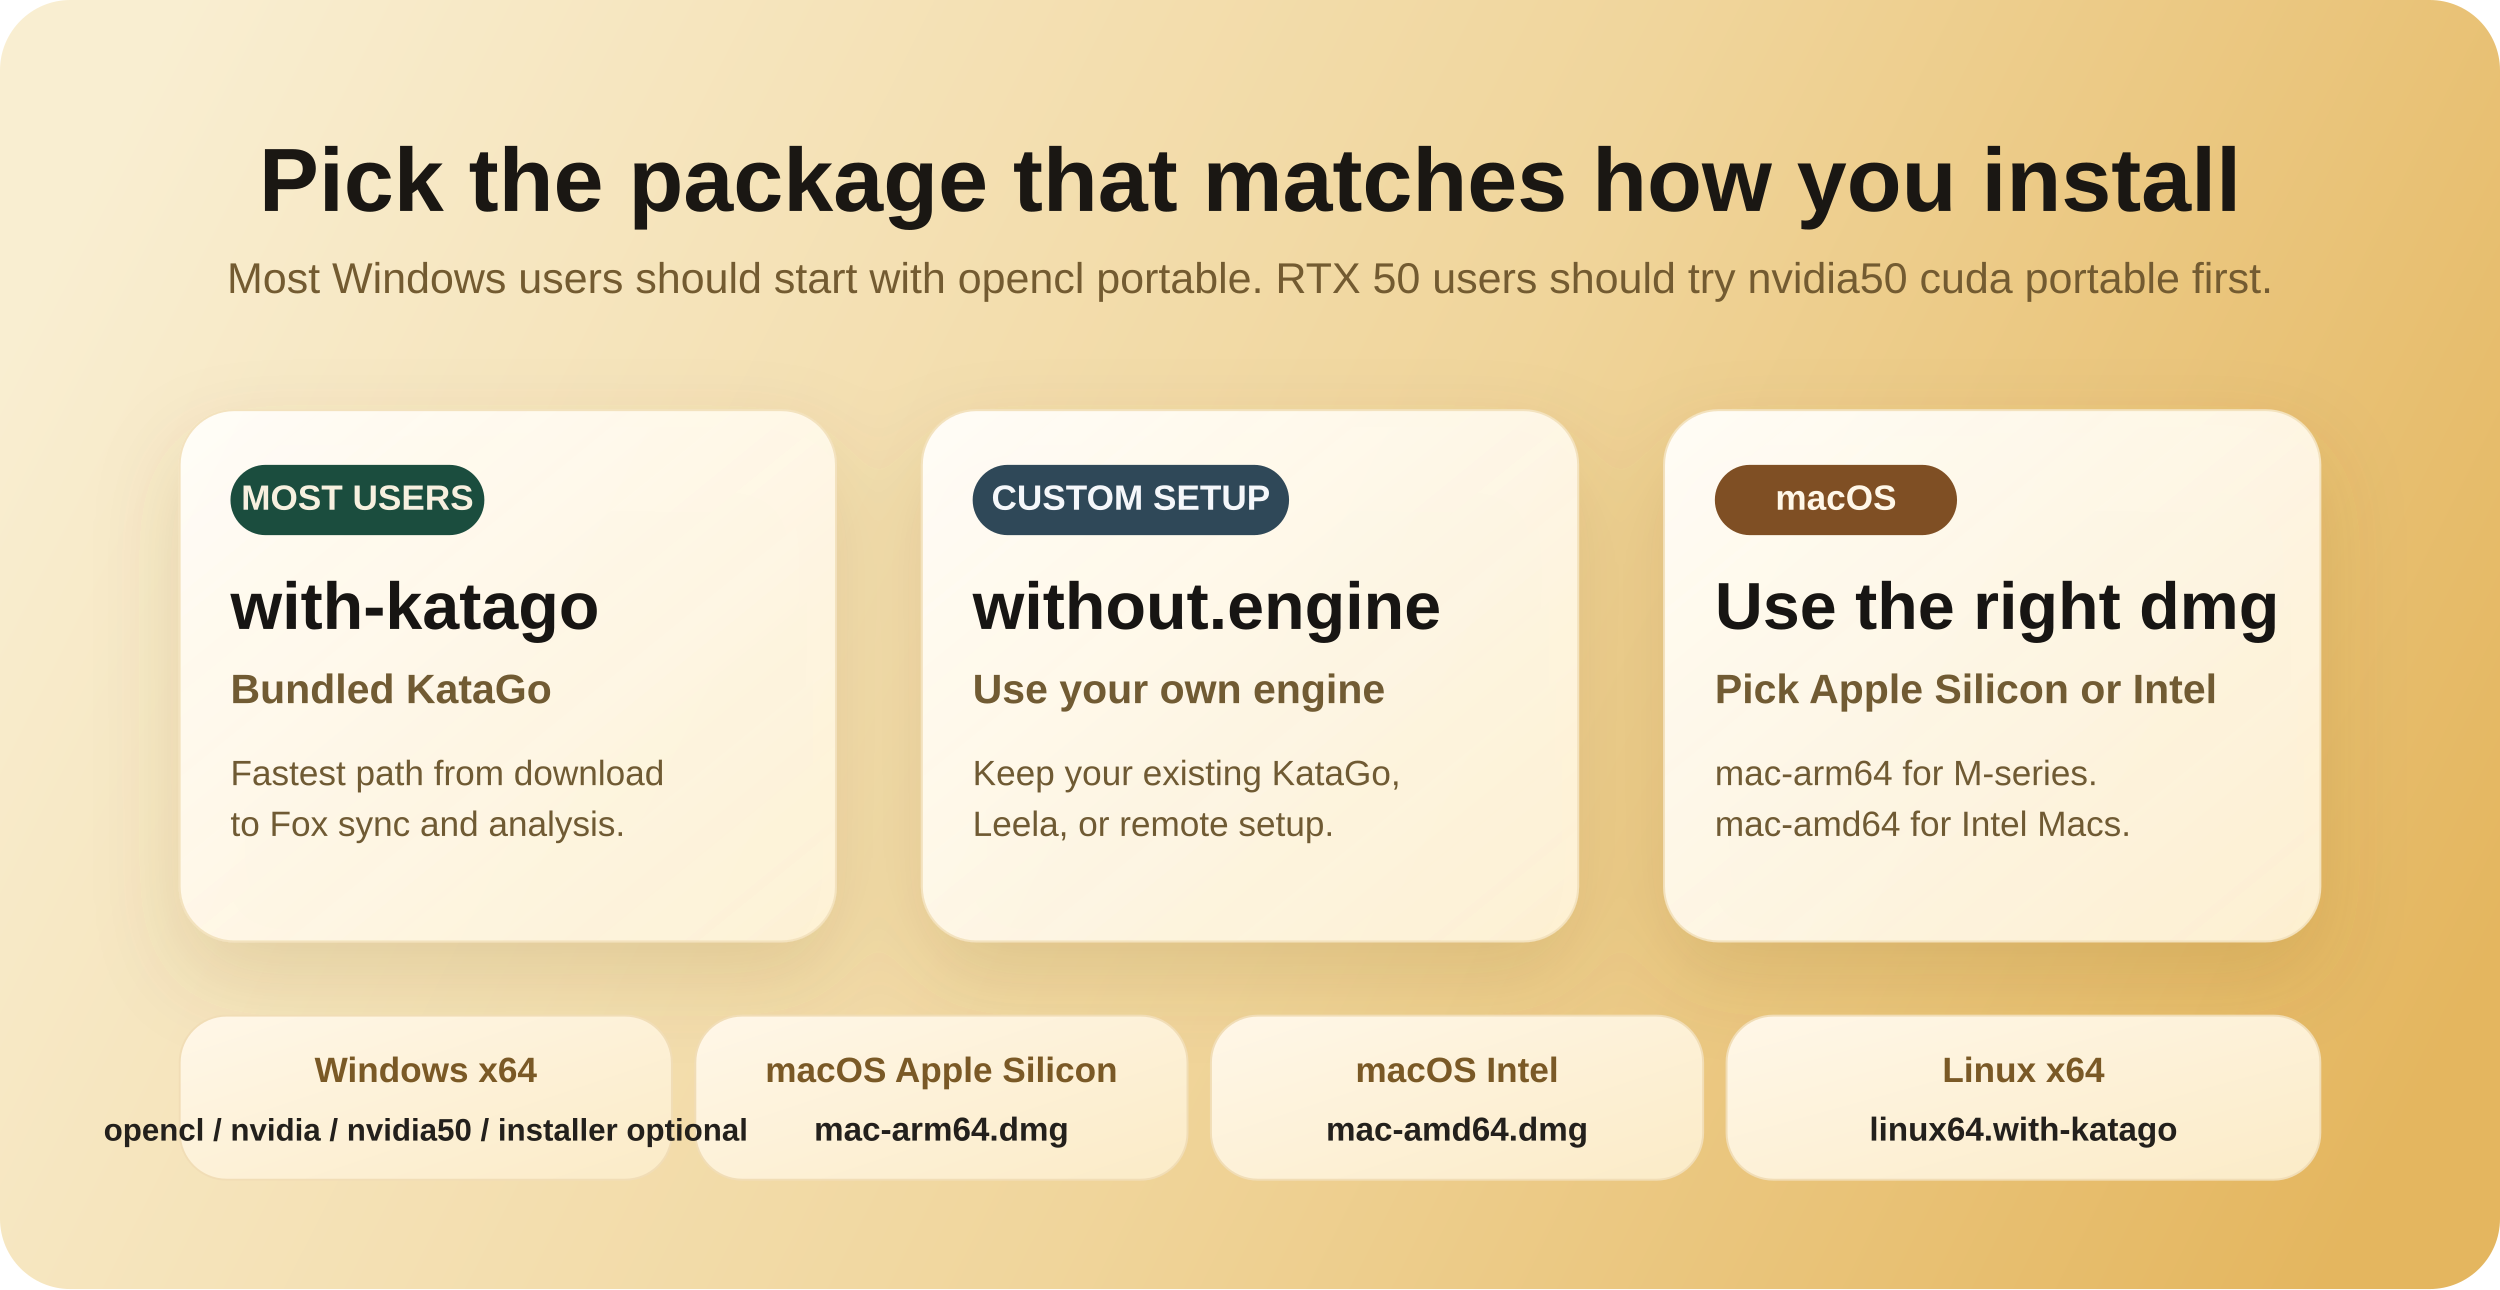
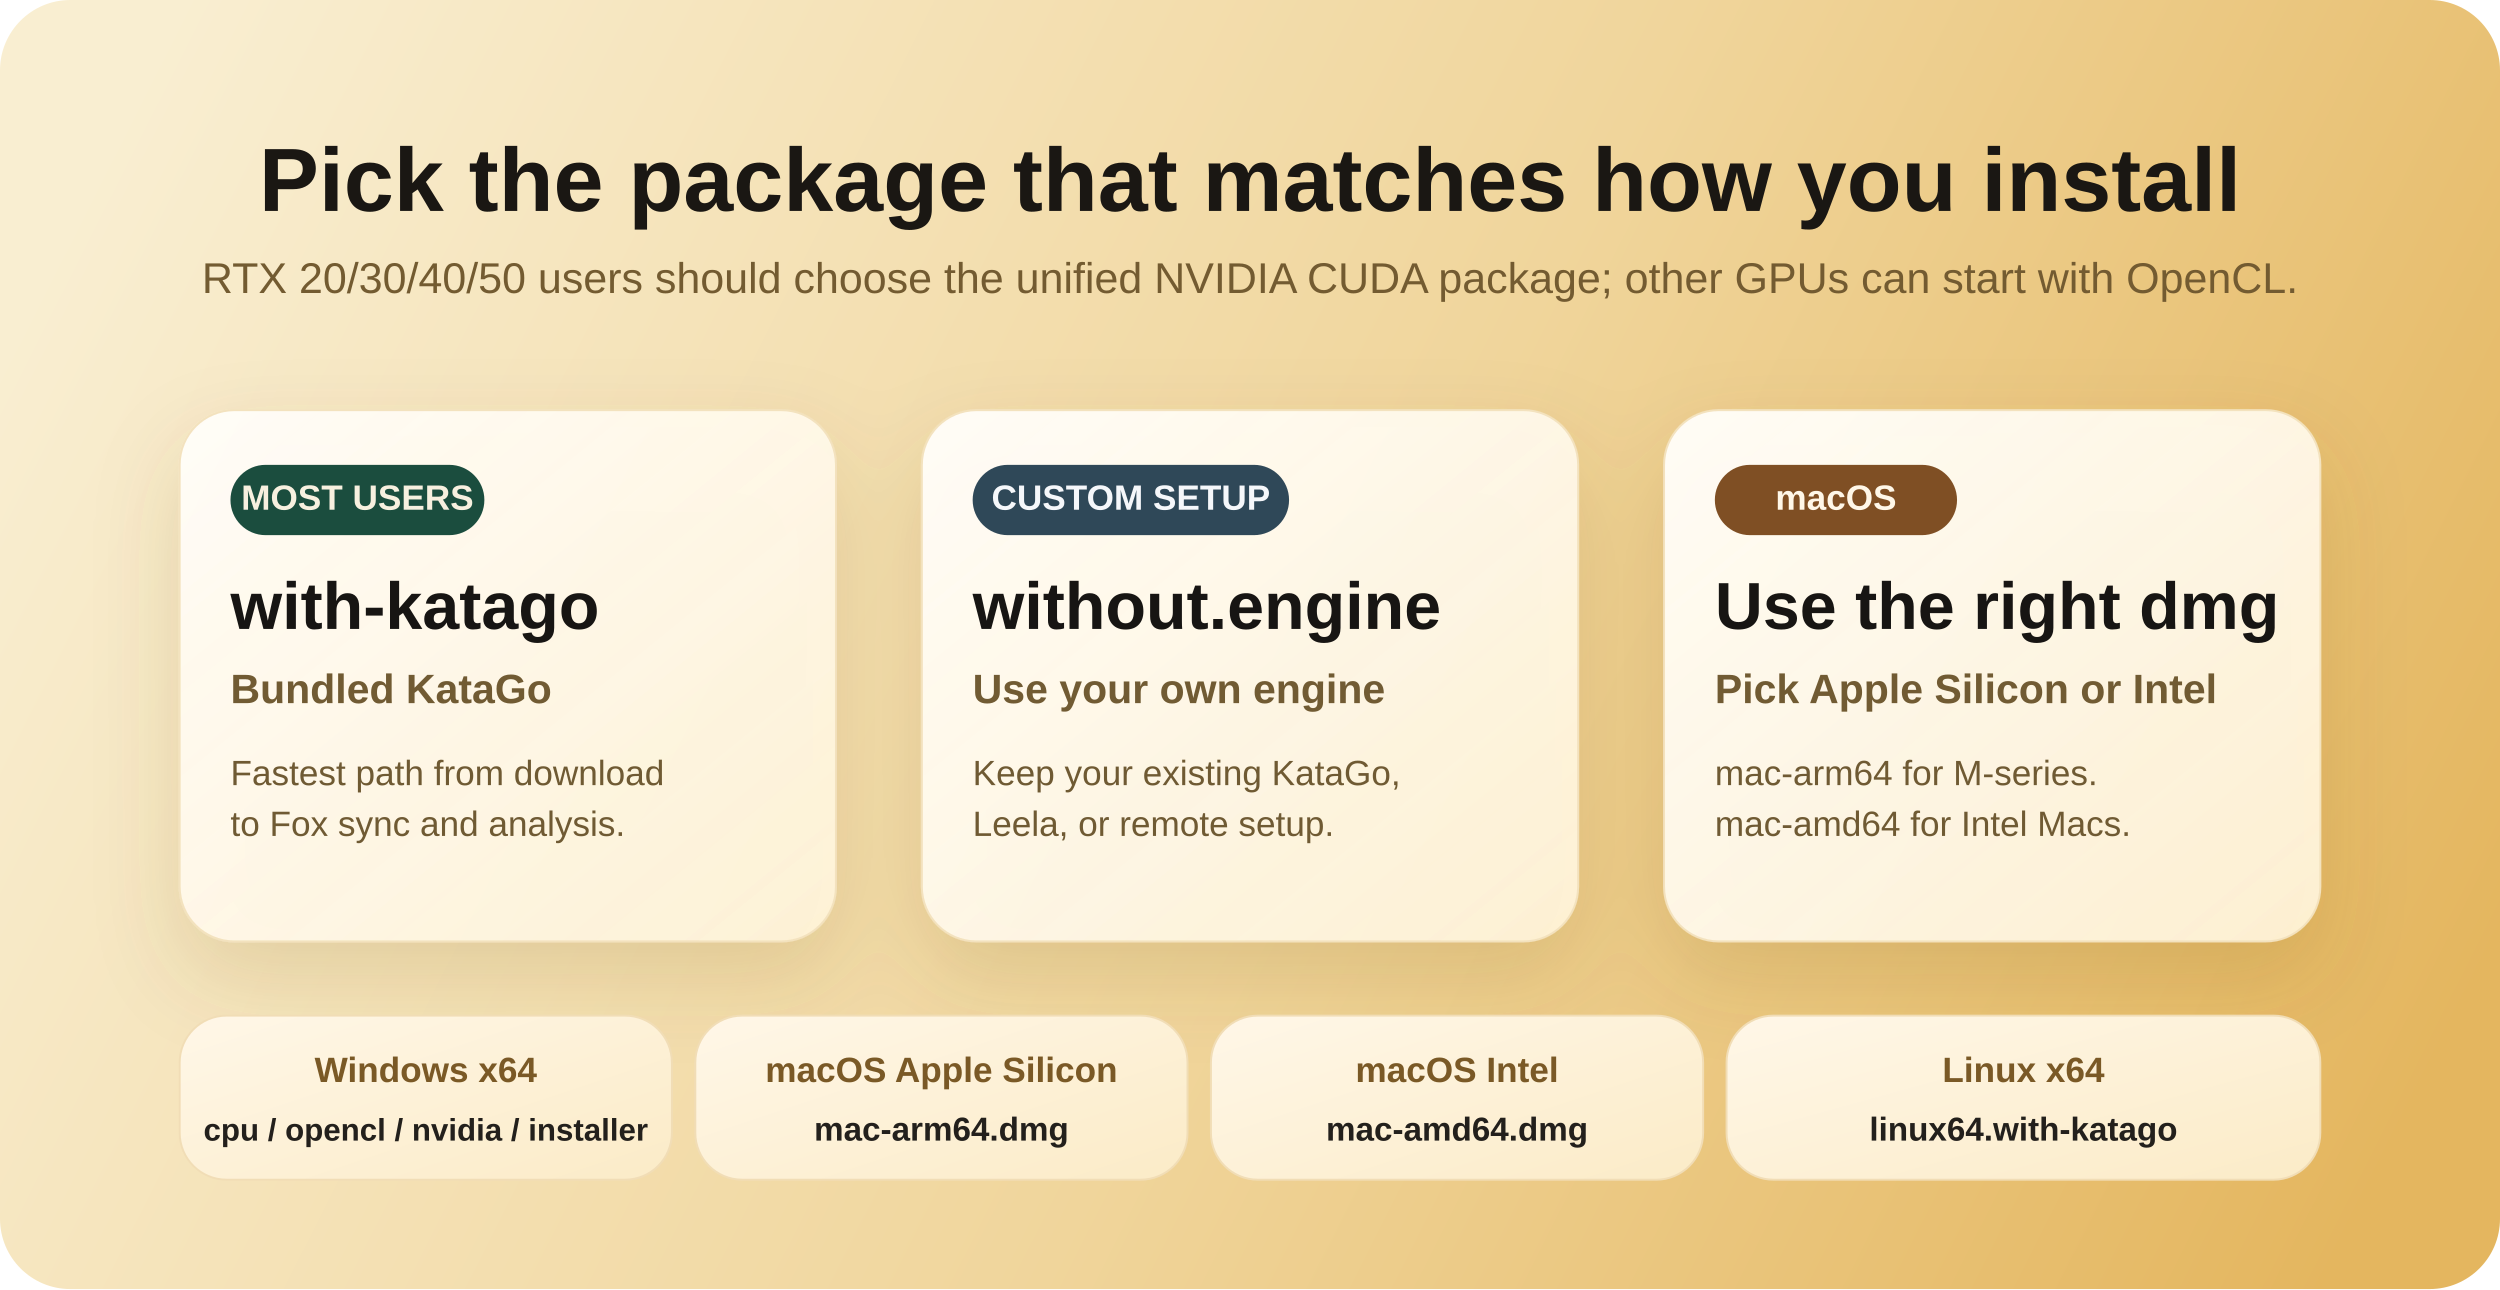
<svg xmlns="http://www.w3.org/2000/svg" width="1280" height="660" viewBox="0 0 1280 660" fill="none">
  <defs>
    <linearGradient id="bg" x1="70" y1="44" x2="1210" y2="620" gradientUnits="userSpaceOnUse">
      <stop stop-color="#F9EED1" />
      <stop offset="0.54" stop-color="#F0D59B" />
      <stop offset="1" stop-color="#E4B65F" />
    </linearGradient>
    <linearGradient id="panel" x1="0" y1="0" x2="1" y2="1">
      <stop stop-color="#FFFDF8" stop-opacity="0.98" />
      <stop offset="1" stop-color="#FFF3D8" stop-opacity="0.93" />
    </linearGradient>
    <linearGradient id="platform" x1="0" y1="0" x2="1" y2="1">
      <stop stop-color="#FFF7E8" />
      <stop offset="1" stop-color="#FBEBC7" />
    </linearGradient>
    <filter id="shadow" x="0" y="0" width="1280" height="660" filterUnits="userSpaceOnUse" color-interpolation-filters="sRGB">
      <feDropShadow dx="0" dy="18" stdDeviation="22" flood-color="#6D4B16" flood-opacity="0.15" />
    </filter>
  </defs>
  <rect width="1280" height="660" rx="36" fill="url(#bg)" />
  <text x="640" y="108" text-anchor="middle" font-family="Avenir Next, Segoe UI, Arial, sans-serif" font-size="46" font-weight="800" fill="#1A1713">Pick the package that matches how you install</text>
-   <text x="640" y="150" text-anchor="middle" font-family="Avenir Next, Segoe UI, Arial, sans-serif" font-size="22" font-weight="500" fill="#735B31">Most Windows users should start with opencl portable. RTX 50 users should try nvidia50 cuda portable first.</text>
+   <text x="640" y="150" text-anchor="middle" font-family="Avenir Next, Segoe UI, Arial, sans-serif" font-size="22" font-weight="500" fill="#735B31">RTX 20/30/40/50 users should choose the unified NVIDIA CUDA package; other GPUs can start with OpenCL.</text>
  <g filter="url(#shadow)">
    <rect x="92" y="210" width="336" height="272" rx="28" fill="url(#panel)" stroke="#F3E2BE" />
    <rect x="472" y="210" width="336" height="272" rx="28" fill="url(#panel)" stroke="#F3E2BE" />
    <rect x="852" y="210" width="336" height="272" rx="28" fill="url(#panel)" stroke="#F3E2BE" />
  </g>
  <rect x="118" y="238" width="130" height="36" rx="18" fill="#1B4D3E" />
  <text x="183" y="261" text-anchor="middle" font-family="Avenir Next, Segoe UI, Arial, sans-serif" font-size="18" font-weight="700" fill="#F7F0DF">MOST USERS</text>
  <text x="118" y="322" font-family="Avenir Next, Segoe UI, Arial, sans-serif" font-size="34" font-weight="800" fill="#171513">with-katago</text>
  <text x="118" y="360" font-family="Avenir Next, Segoe UI, Arial, sans-serif" font-size="21" font-weight="700" fill="#715B33">Bundled KataGo</text>
  <text x="118" y="402" font-family="Avenir Next, Segoe UI, Arial, sans-serif" font-size="18" font-weight="500" fill="#6F5A33">Fastest path from download</text>
  <text x="118" y="428" font-family="Avenir Next, Segoe UI, Arial, sans-serif" font-size="18" font-weight="500" fill="#6F5A33">to Fox sync and analysis.</text>
  <rect x="498" y="238" width="162" height="36" rx="18" fill="#2F4858" />
  <text x="579" y="261" text-anchor="middle" font-family="Avenir Next, Segoe UI, Arial, sans-serif" font-size="18" font-weight="700" fill="#F5F7FA">CUSTOM SETUP</text>
  <text x="498" y="322" font-family="Avenir Next, Segoe UI, Arial, sans-serif" font-size="34" font-weight="800" fill="#171513">without.engine</text>
  <text x="498" y="360" font-family="Avenir Next, Segoe UI, Arial, sans-serif" font-size="21" font-weight="700" fill="#715B33">Use your own engine</text>
  <text x="498" y="402" font-family="Avenir Next, Segoe UI, Arial, sans-serif" font-size="18" font-weight="500" fill="#6F5A33">Keep your existing KataGo,</text>
  <text x="498" y="428" font-family="Avenir Next, Segoe UI, Arial, sans-serif" font-size="18" font-weight="500" fill="#6F5A33">Leela, or remote setup.</text>
  <rect x="878" y="238" width="124" height="36" rx="18" fill="#7F4F24" />
  <text x="940" y="261" text-anchor="middle" font-family="Avenir Next, Segoe UI, Arial, sans-serif" font-size="18" font-weight="700" fill="#FFF7E8">macOS</text>
  <text x="878" y="322" font-family="Avenir Next, Segoe UI, Arial, sans-serif" font-size="34" font-weight="800" fill="#171513">Use the right dmg</text>
  <text x="878" y="360" font-family="Avenir Next, Segoe UI, Arial, sans-serif" font-size="21" font-weight="700" fill="#715B33">Pick Apple Silicon or Intel</text>
  <text x="878" y="402" font-family="Avenir Next, Segoe UI, Arial, sans-serif" font-size="18" font-weight="500" fill="#6F5A33">mac-arm64 for M-series.</text>
  <text x="878" y="428" font-family="Avenir Next, Segoe UI, Arial, sans-serif" font-size="18" font-weight="500" fill="#6F5A33">mac-amd64 for Intel Macs.</text>
  <g>
    <rect x="92" y="520" width="252" height="84" rx="24" fill="url(#platform)" stroke="#F1DDB6" />
    <rect x="356" y="520" width="252" height="84" rx="24" fill="url(#platform)" stroke="#F1DDB6" />
    <rect x="620" y="520" width="252" height="84" rx="24" fill="url(#platform)" stroke="#F1DDB6" />
    <rect x="884" y="520" width="304" height="84" rx="24" fill="url(#platform)" stroke="#F1DDB6" />
    <text x="218" y="554" text-anchor="middle" font-family="Avenir Next, Segoe UI, Arial, sans-serif" font-size="18" font-weight="700" fill="#7A5926">Windows x64</text>
-     <text x="218" y="584" text-anchor="middle" font-family="Avenir Next, Segoe UI, Arial, sans-serif" font-size="16" font-weight="600" fill="#23201C">opencl / nvidia / nvidia50 / installer optional</text>
+     <text x="218" y="584" text-anchor="middle" font-family="Avenir Next, Segoe UI, Arial, sans-serif" font-size="16" font-weight="600" fill="#23201C">cpu / opencl / nvidia / installer</text>
    <text x="482" y="554" text-anchor="middle" font-family="Avenir Next, Segoe UI, Arial, sans-serif" font-size="18" font-weight="700" fill="#7A5926">macOS Apple Silicon</text>
    <text x="482" y="584" text-anchor="middle" font-family="Avenir Next, Segoe UI, Arial, sans-serif" font-size="17" font-weight="600" fill="#23201C">mac-arm64.dmg</text>
    <text x="746" y="554" text-anchor="middle" font-family="Avenir Next, Segoe UI, Arial, sans-serif" font-size="18" font-weight="700" fill="#7A5926">macOS Intel</text>
    <text x="746" y="584" text-anchor="middle" font-family="Avenir Next, Segoe UI, Arial, sans-serif" font-size="17" font-weight="600" fill="#23201C">mac-amd64.dmg</text>
    <text x="1036" y="554" text-anchor="middle" font-family="Avenir Next, Segoe UI, Arial, sans-serif" font-size="18" font-weight="700" fill="#7A5926">Linux x64</text>
    <text x="1036" y="584" text-anchor="middle" font-family="Avenir Next, Segoe UI, Arial, sans-serif" font-size="17" font-weight="600" fill="#23201C">linux64.with-katago</text>
  </g>
</svg>
